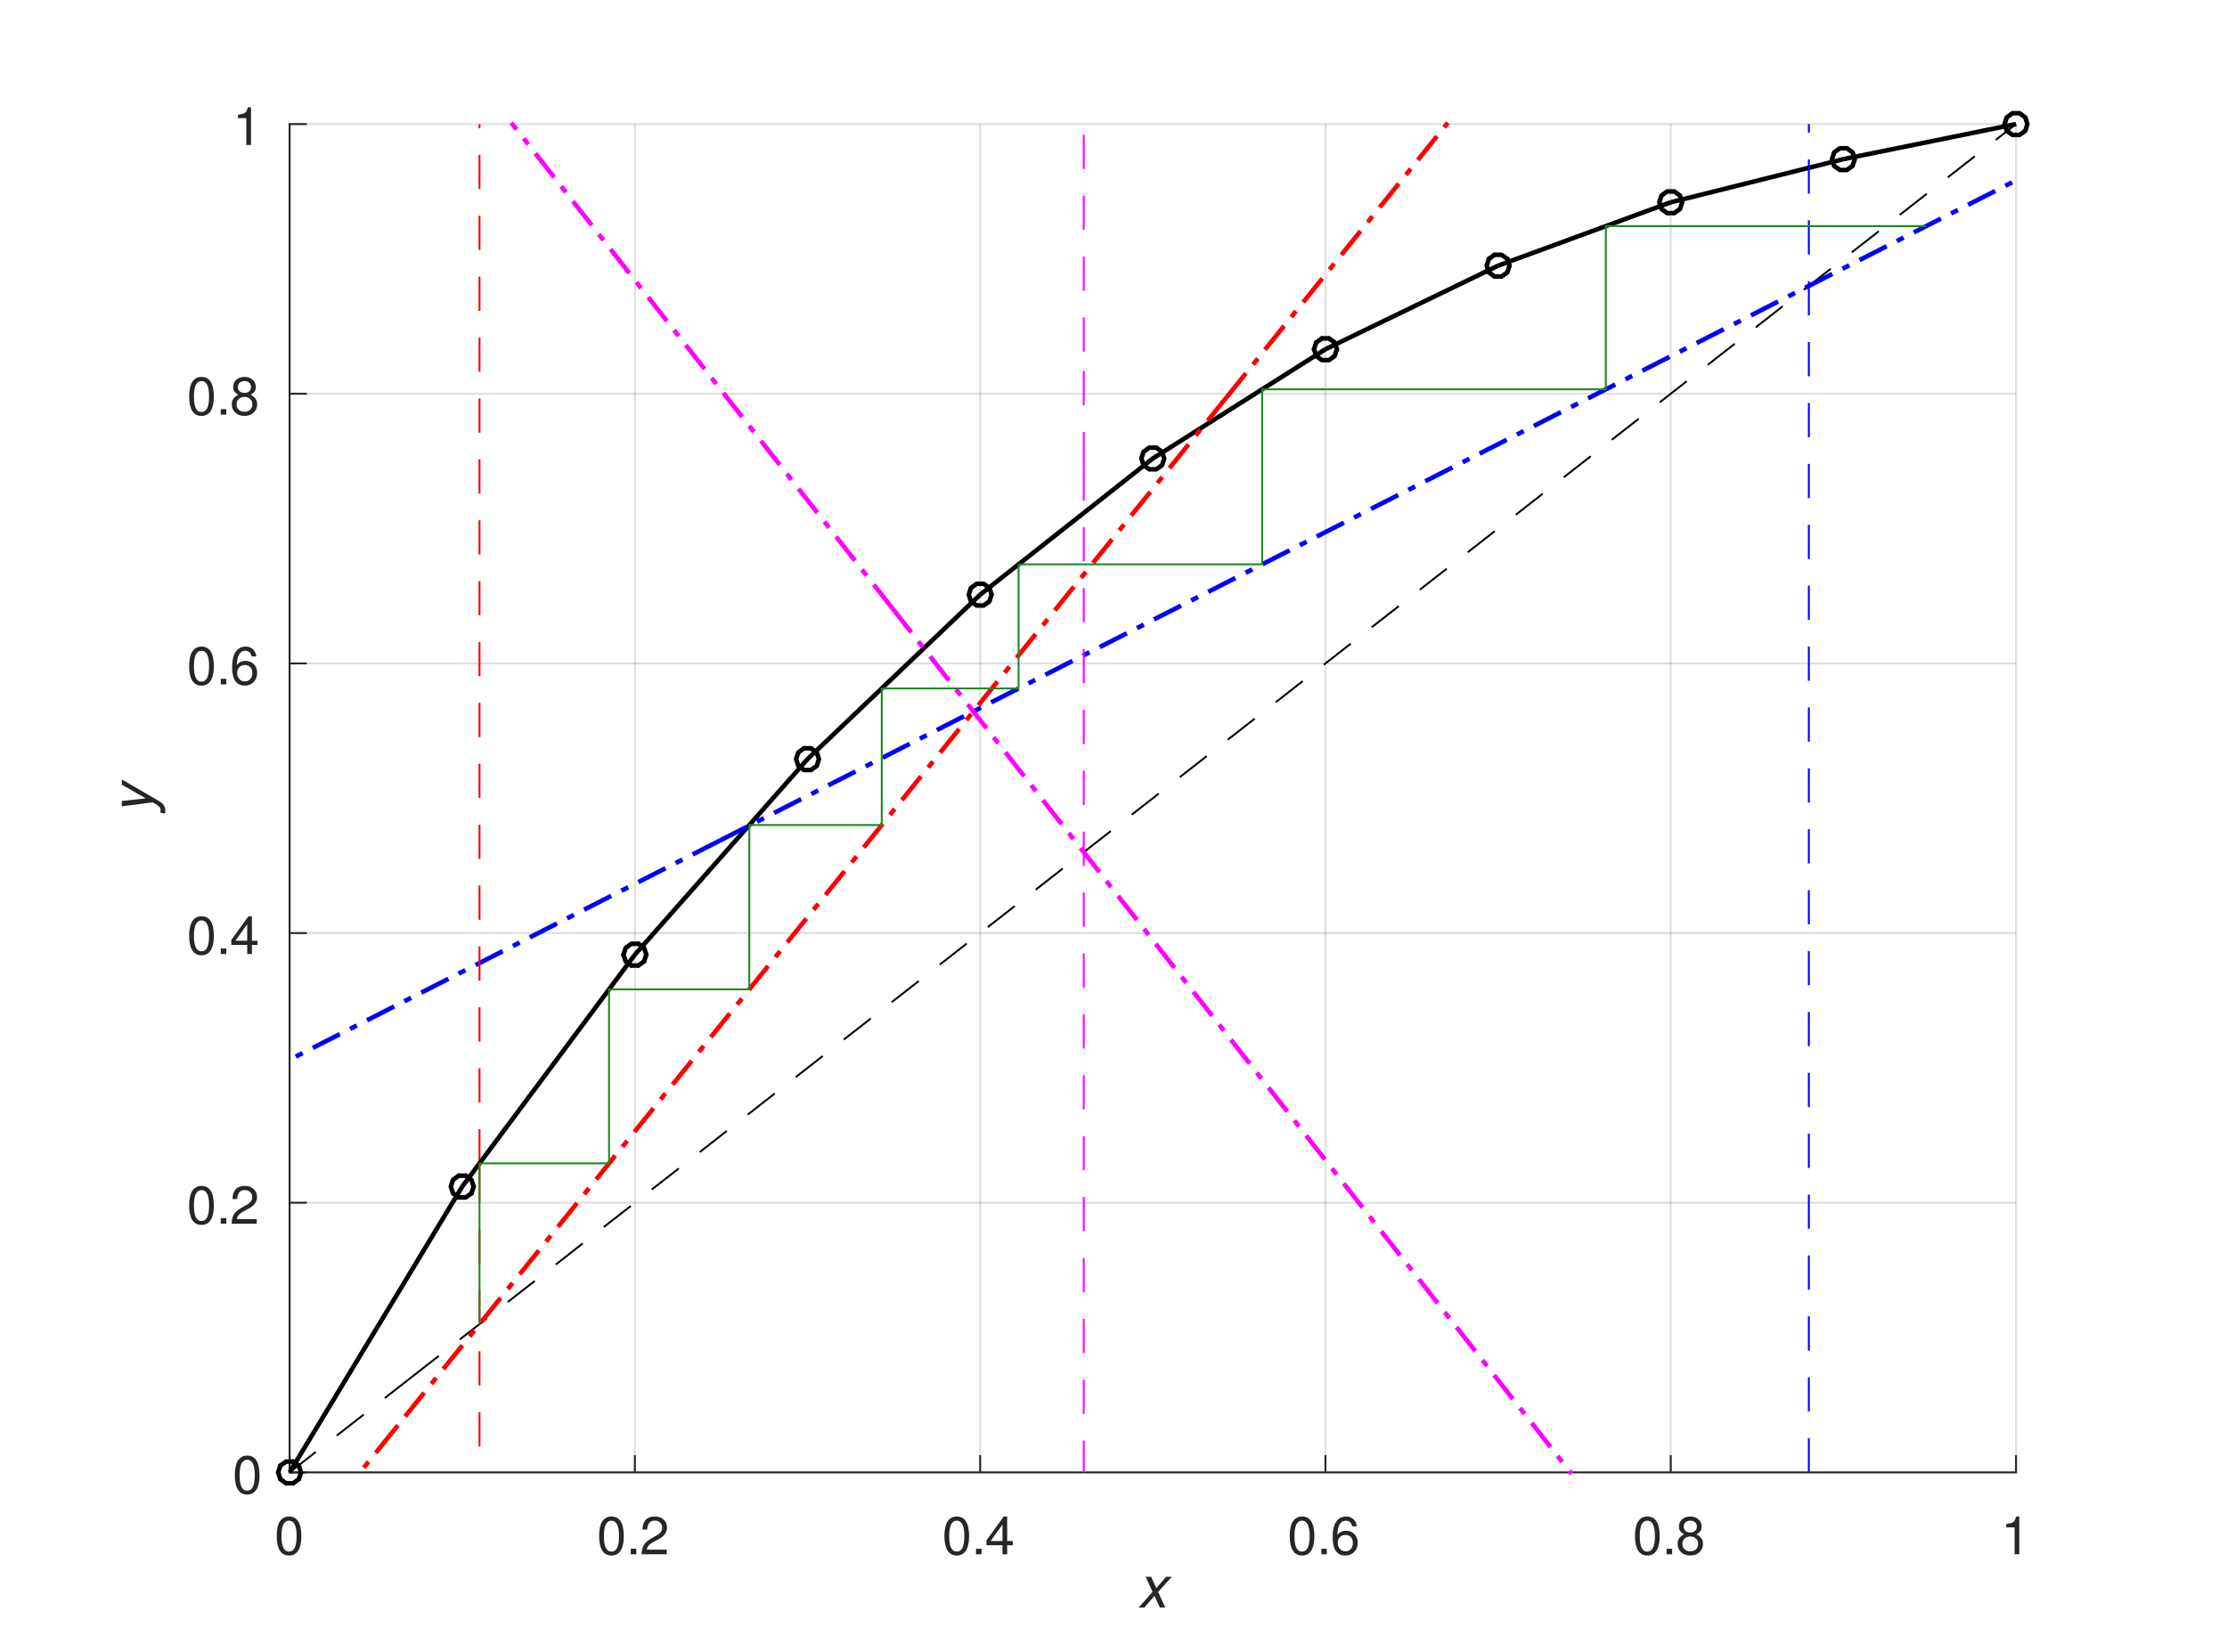
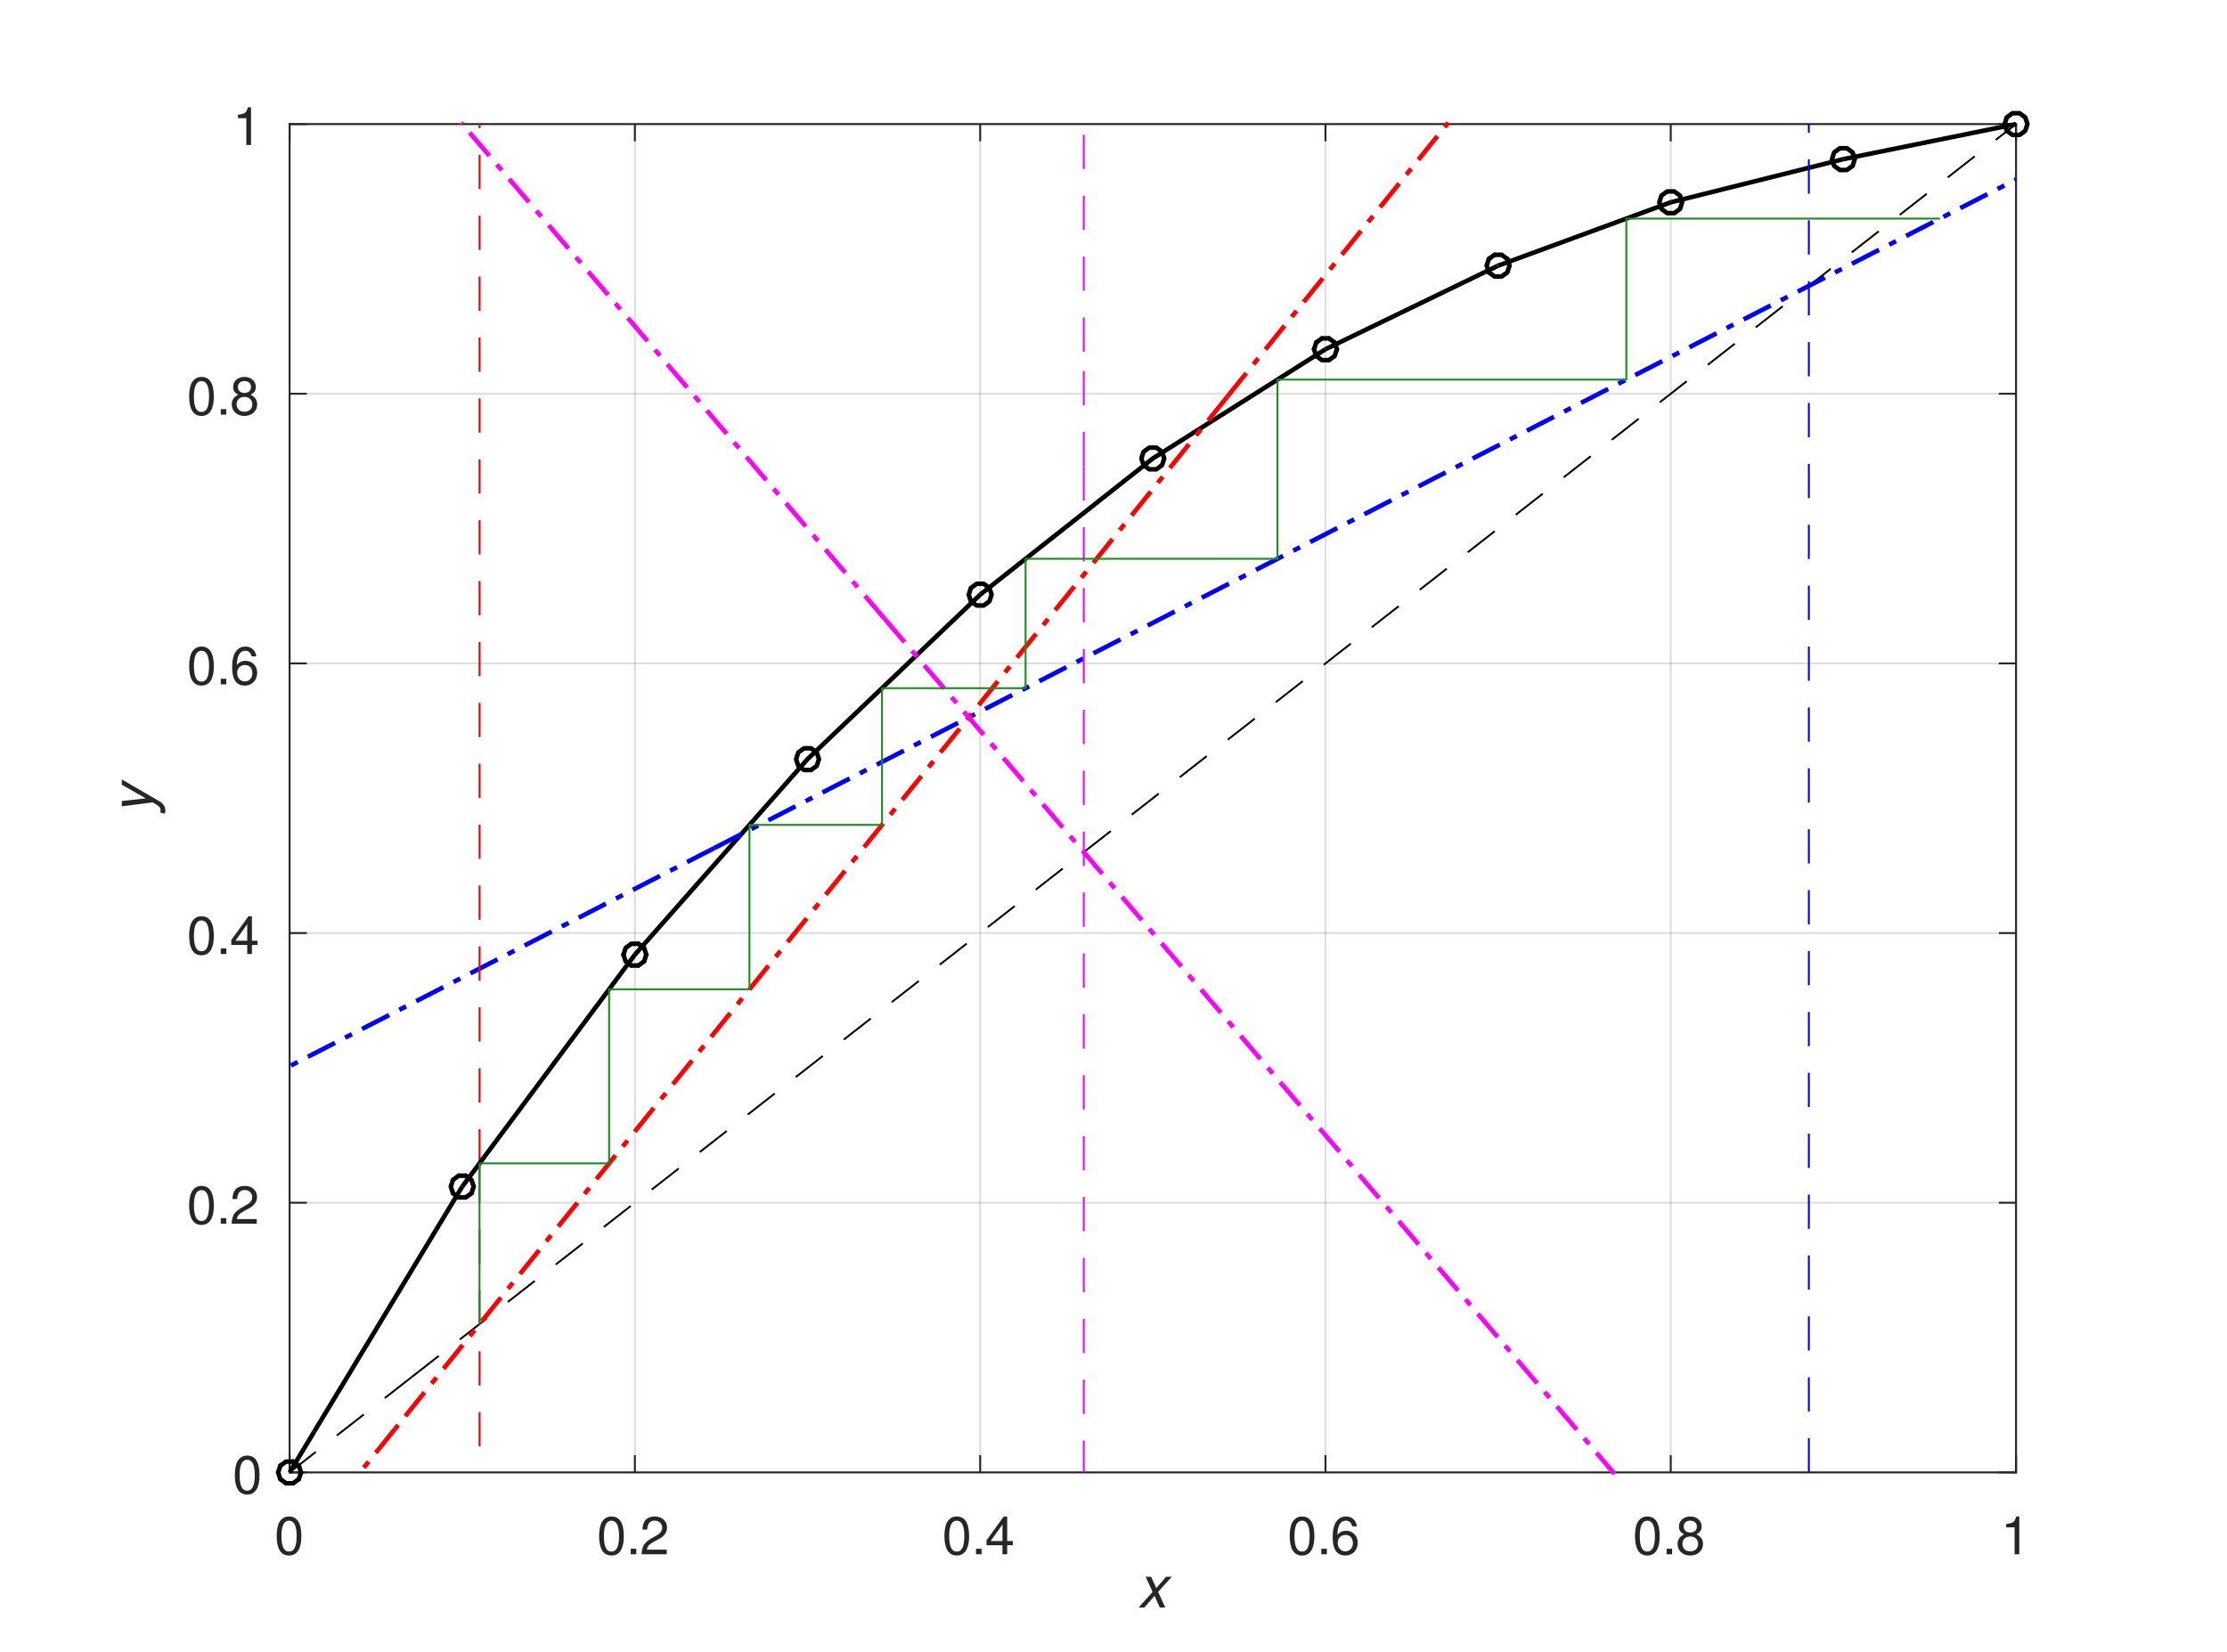
- <svg xmlns="http://www.w3.org/2000/svg" height="434pt" viewBox="0 0 585 434" width="585pt">
+ <svg xmlns="http://www.w3.org/2000/svg" height="434pt" width="585pt" viewBox="0 0 585 434">
  <defs />
  <polygon points="0,0 585,0 585,434 0,434" fill="#ffffff" />
  <g>
-     <polygon shape-rendering="crispEdges" points="0,434 585,434 585,0 0,0" fill="#ffffff" />
+     <polygon points="0,434 585,434 585,0 0,0" shape-rendering="crispEdges" fill="#ffffff" />
    <clipPath id="cp00585434">
      <polygon points="0,434 585,434 585,0 0,0" />
    </clipPath>
    <g clip-path="url(#cp00585434)">
      <polygon shape-rendering="crispEdges" points="529.579,386.881 529.579,32.602 76.072,32.602 76.072,386.881" fill="#ffffff" />
-       <g font-style="normal" font-size="14" xml:space="preserve" font-family="FreeSans" transform="translate(61.0798,38.1024) rotate(-0,8,-5.5)" font-weight="normal">
-         <text fill="rgb(38,38,38)" x="0 " y="-0">1</text>
+       <g font-size="14" font-family="FreeSans" font-weight="normal" xml:space="preserve" transform="translate(61.0798,38.1024) rotate(-0,8,-5.5)" font-style="normal">
+         <text x="0 " y="-0" fill="rgb(38,38,38)">1</text>
      </g>
-       <g font-style="normal" font-size="14" xml:space="preserve" font-family="FreeSans" transform="translate(49.0798,108.958) rotate(-0,20,-5.5)" font-weight="normal">
-         <text fill="rgb(38,38,38)" x="0 8 12 " y="-0">0.8</text>
+       <g font-size="14" font-family="FreeSans" font-weight="normal" xml:space="preserve" transform="translate(49.0798,108.958) rotate(-0,20,-5.5)" font-style="normal">
+         <text x="0 8 12 " y="-0" fill="rgb(38,38,38)">0.8</text>
      </g>
-       <g font-style="normal" font-size="14" xml:space="preserve" font-family="FreeSans" transform="translate(49.0798,179.814) rotate(-0,20,-5.5)" font-weight="normal">
-         <text fill="rgb(38,38,38)" x="0 8 12 " y="-0">0.6</text>
+       <g font-size="14" font-family="FreeSans" font-weight="normal" xml:space="preserve" transform="translate(49.0798,179.814) rotate(-0,20,-5.5)" font-style="normal">
+         <text x="0 8 12 " y="-0" fill="rgb(38,38,38)">0.6</text>
      </g>
-       <g font-style="normal" font-size="14" xml:space="preserve" font-family="FreeSans" transform="translate(49.0798,250.67) rotate(-0,20,-5.5)" font-weight="normal">
-         <text fill="rgb(38,38,38)" x="0 8 12 " y="-0">0.4</text>
+       <g font-size="14" font-family="FreeSans" font-weight="normal" xml:space="preserve" transform="translate(49.0798,250.67) rotate(-0,20,-5.5)" font-style="normal">
+         <text x="0 8 12 " y="-0" fill="rgb(38,38,38)">0.4</text>
      </g>
-       <g font-style="normal" font-size="14" xml:space="preserve" font-family="FreeSans" transform="translate(49.0798,321.526) rotate(-0,20,-5.5)" font-weight="normal">
-         <text fill="rgb(38,38,38)" x="0 8 12 " y="-0">0.2</text>
+       <g font-size="14" font-family="FreeSans" font-weight="normal" xml:space="preserve" transform="translate(49.0798,321.526) rotate(-0,20,-5.5)" font-style="normal">
+         <text x="0 8 12 " y="-0" fill="rgb(38,38,38)">0.2</text>
      </g>
-       <g font-style="normal" font-size="14" xml:space="preserve" font-family="FreeSans" transform="translate(61.0798,392.381) rotate(-0,8,-5.5)" font-weight="normal">
-         <text fill="rgb(38,38,38)" x="0 " y="-0">0</text>
+       <g font-size="14" font-family="FreeSans" font-weight="normal" xml:space="preserve" transform="translate(61.0798,392.381) rotate(-0,8,-5.5)" font-style="normal">
+         <text x="0 " y="-0" fill="rgb(38,38,38)">0</text>
      </g>
-       <g font-style="italic" font-size="15.4" xml:space="preserve" font-family="FreeSans" transform="translate(40.0798,209.742) rotate(-90,4,0)" font-weight="normal">
-         <text fill="rgb(38,38,38)" x="0 " y="-4">y</text>
+       <g font-size="15.4" font-family="FreeSans" font-weight="normal" xml:space="preserve" transform="translate(40.0798,209.742) rotate(-90,4,0)" font-style="italic">
+         <text x="0 " y="-4" fill="rgb(38,38,38)">y</text>
      </g>
-       <g font-style="italic" font-size="15.4" xml:space="preserve" font-family="FreeSans" transform="translate(298.826,422.39) rotate(-0,4,-9)" font-weight="normal">
-         <text fill="rgb(38,38,38)" x="0 " y="-0">x</text>
+       <g font-size="15.4" font-family="FreeSans" font-weight="normal" xml:space="preserve" transform="translate(298.826,422.39) rotate(-0,4,-9)" font-style="italic">
+         <text x="0 " y="-0" fill="rgb(38,38,38)">x</text>
      </g>
-       <g font-style="normal" font-size="14" xml:space="preserve" font-family="FreeSans" transform="translate(525.579,408.39) rotate(-0,4,-11)" font-weight="normal">
-         <text fill="rgb(38,38,38)" x="0 " y="-0">1</text>
+       <g font-size="14" font-family="FreeSans" font-weight="normal" xml:space="preserve" transform="translate(525.579,408.39) rotate(-0,4,-11)" font-style="normal">
+         <text x="0 " y="-0" fill="rgb(38,38,38)">1</text>
      </g>
-       <g font-style="normal" font-size="14" xml:space="preserve" font-family="FreeSans" transform="translate(428.878,408.39) rotate(-0,10,-11)" font-weight="normal">
-         <text fill="rgb(38,38,38)" x="0 8 12 " y="-0">0.8</text>
+       <g font-size="14" font-family="FreeSans" font-weight="normal" xml:space="preserve" transform="translate(428.878,408.39) rotate(-0,10,-11)" font-style="normal">
+         <text x="0 8 12 " y="-0" fill="rgb(38,38,38)">0.8</text>
      </g>
-       <g font-style="normal" font-size="14" xml:space="preserve" font-family="FreeSans" transform="translate(338.176,408.39) rotate(-0,10,-11)" font-weight="normal">
-         <text fill="rgb(38,38,38)" x="0 8 12 " y="-0">0.6</text>
+       <g font-size="14" font-family="FreeSans" font-weight="normal" xml:space="preserve" transform="translate(338.176,408.39) rotate(-0,10,-11)" font-style="normal">
+         <text x="0 8 12 " y="-0" fill="rgb(38,38,38)">0.6</text>
      </g>
-       <g font-style="normal" font-size="14" xml:space="preserve" font-family="FreeSans" transform="translate(247.475,408.39) rotate(-0,10,-11)" font-weight="normal">
-         <text fill="rgb(38,38,38)" x="0 8 12 " y="-0">0.4</text>
+       <g font-size="14" font-family="FreeSans" font-weight="normal" xml:space="preserve" transform="translate(247.475,408.39) rotate(-0,10,-11)" font-style="normal">
+         <text x="0 8 12 " y="-0" fill="rgb(38,38,38)">0.4</text>
      </g>
-       <g font-style="normal" font-size="14" xml:space="preserve" font-family="FreeSans" transform="translate(72.0722,408.39) rotate(-0,4,-11)" font-weight="normal">
-         <text fill="rgb(38,38,38)" x="0 " y="-0">0</text>
+       <g font-size="14" font-family="FreeSans" font-weight="normal" xml:space="preserve" transform="translate(156.774,408.39) rotate(-0,10,-11)" font-style="normal">
+         <text x="0 8 12 " y="-0" fill="rgb(38,38,38)">0.2</text>
      </g>
-       <g font-style="normal" font-size="14" xml:space="preserve" font-family="FreeSans" transform="translate(156.774,408.39) rotate(-0,10,-11)" font-weight="normal">
-         <text fill="rgb(38,38,38)" x="0 8 12 " y="-0">0.2</text>
+       <g font-size="14" font-family="FreeSans" font-weight="normal" xml:space="preserve" transform="translate(72.0722,408.39) rotate(-0,4,-11)" font-style="normal">
+         <text x="0 " y="-0" fill="rgb(38,38,38)">0</text>
      </g>
-       <polyline points="348.176,386.881 348.176,382.343" stroke-linejoin="miter" fill="none" stroke-linecap="butt" stroke="#262626" stroke-width="0.5" />
-       <polyline points="257.475,386.881 257.475,382.343" stroke-linejoin="miter" fill="none" stroke-linecap="butt" stroke="#262626" stroke-width="0.5" />
-       <polyline stroke-dasharray="16,0" points="76.072,386.881 529.579,386.881" stroke-linejoin="miter" fill="none" stroke-opacity="0.15" stroke-linecap="butt" stroke="#262626" stroke-width="0.5" />
-       <polyline stroke-dasharray="16,0" points="76.072,316.026 529.579,316.026" stroke-linejoin="miter" fill="none" stroke-opacity="0.15" stroke-linecap="butt" stroke="#262626" stroke-width="0.5" />
-       <polyline stroke-dasharray="16,0" points="76.072,245.17 529.579,245.17" stroke-linejoin="miter" fill="none" stroke-opacity="0.15" stroke-linecap="butt" stroke="#262626" stroke-width="0.5" />
-       <polyline stroke-dasharray="16,0" points="76.072,174.314 529.579,174.314" stroke-linejoin="miter" fill="none" stroke-opacity="0.15" stroke-linecap="butt" stroke="#262626" stroke-width="0.5" />
-       <polyline points="529.579,386.881 529.579,382.343" stroke-linejoin="miter" fill="none" stroke-linecap="butt" stroke="#262626" stroke-width="0.5" />
-       <polyline points="438.878,386.881 438.878,382.343" stroke-linejoin="miter" fill="none" stroke-linecap="butt" stroke="#262626" stroke-width="0.5" />
-       <polyline stroke-dasharray="16,0" points="76.072,103.458 529.579,103.458" stroke-linejoin="miter" fill="none" stroke-opacity="0.15" stroke-linecap="butt" stroke="#262626" stroke-width="0.5" />
-       <polyline stroke-dasharray="16,0" points="76.072,32.602 529.579,32.602" stroke-linejoin="miter" fill="none" stroke-opacity="0.15" stroke-linecap="butt" stroke="#262626" stroke-width="0.5" />
-       <polyline points="76.072,386.881 80.602,386.881" stroke-linejoin="miter" fill="none" stroke-linecap="butt" stroke="#262626" stroke-width="0.5" />
-       <polyline points="76.072,316.026 80.602,316.026" stroke-linejoin="miter" fill="none" stroke-linecap="butt" stroke="#262626" stroke-width="0.5" />
-       <polyline points="76.072,245.17 80.602,245.17" stroke-linejoin="miter" fill="none" stroke-linecap="butt" stroke="#262626" stroke-width="0.5" />
-       <polyline points="76.072,174.314 80.602,174.314" stroke-linejoin="miter" fill="none" stroke-linecap="butt" stroke="#262626" stroke-width="0.5" />
-       <polyline points="76.072,103.458 80.602,103.458" stroke-linejoin="miter" fill="none" stroke-linecap="butt" stroke="#262626" stroke-width="0.5" />
-       <polyline points="76.072,32.602 80.602,32.602" stroke-linejoin="miter" fill="none" stroke-linecap="butt" stroke="#262626" stroke-width="0.5" />
-       <polyline points="166.774,386.881 166.774,382.343" stroke-linejoin="miter" fill="none" stroke-linecap="butt" stroke="#262626" stroke-width="0.5" />
-       <polyline points="76.072,386.881 76.072,382.343" stroke-linejoin="miter" fill="none" stroke-linecap="butt" stroke="#262626" stroke-width="0.5" />
-       <polyline stroke-dasharray="16,0" points="529.579,386.881 529.579,32.602" stroke-linejoin="miter" fill="none" stroke-opacity="0.15" stroke-linecap="butt" stroke="#262626" stroke-width="0.5" />
-       <polyline stroke-dasharray="16,0" points="438.878,386.881 438.878,32.602" stroke-linejoin="miter" fill="none" stroke-opacity="0.15" stroke-linecap="butt" stroke="#262626" stroke-width="0.5" />
-       <polyline stroke-dasharray="16,0" points="348.176,386.881 348.176,32.602" stroke-linejoin="miter" fill="none" stroke-opacity="0.15" stroke-linecap="butt" stroke="#262626" stroke-width="0.5" />
-       <polyline stroke-dasharray="16,0" points="257.475,386.881 257.475,32.602" stroke-linejoin="miter" fill="none" stroke-opacity="0.15" stroke-linecap="butt" stroke="#262626" stroke-width="0.5" />
-       <polyline stroke-dasharray="16,0" points="76.072,386.881 529.579,386.881" stroke-linejoin="miter" fill="none" stroke-linecap="square" stroke="#262626" stroke-width="0.5" />
-       <polyline stroke-dasharray="16,0" points="76.072,386.881 76.072,32.602" stroke-linejoin="miter" fill="none" stroke-linecap="square" stroke="#262626" stroke-width="0.5" />
-       <polyline stroke-dasharray="16,0" points="166.774,386.881 166.774,32.602" stroke-linejoin="miter" fill="none" stroke-opacity="0.15" stroke-linecap="butt" stroke="#262626" stroke-width="0.5" />
-       <polyline stroke-dasharray="16,0" points="76.072,386.881 76.072,32.602" stroke-linejoin="miter" fill="none" stroke-opacity="0.15" stroke-linecap="butt" stroke="#262626" stroke-width="0.5" />
-       <polyline points="118.996,313.538 118.423,311.774 118.996,310.011 120.496,308.921" stroke-linejoin="round" fill="none" stroke-linecap="round" stroke="#000000" stroke-width="1.2" />
-       <polyline points="123.126,309.485 122.35,308.921" stroke-linejoin="round" fill="none" stroke-linecap="round" stroke="#000000" stroke-width="1.2" />
-       <polyline points="165.07,253.127 164.347,252.602 163.774,250.838" stroke-linejoin="round" fill="none" stroke-linecap="round" stroke="#000000" stroke-width="1.2" />
-       <polyline points="119.719,314.063 118.996,313.538" stroke-linejoin="round" fill="none" stroke-linecap="round" stroke="#000000" stroke-width="1.2" />
-       <polyline points="120.496,308.921 122.35,308.921" stroke-linejoin="round" fill="none" stroke-linecap="round" stroke="#000000" stroke-width="1.2" />
-       <polyline points="163.774,250.838 164.347,249.075 165.847,247.985 167.701,247.985" stroke-linejoin="round" fill="none" stroke-linecap="round" stroke="#000000" stroke-width="1.2" />
-       <polyline points="168.477,248.549 167.701,247.985" stroke-linejoin="round" fill="none" stroke-linecap="round" stroke="#000000" stroke-width="1.2" />
-       <polyline stroke-dasharray="8,3,2,3" points="189.077,220.87 76.072,278.445" stroke-linejoin="round" fill="none" stroke-linecap="butt" stroke="#0000ff" stroke-width="1.2" />
-       <polyline stroke-dasharray="9,7" points="125.958,305.681 125.958,32.602" stroke-linejoin="round" fill="none" stroke-linecap="butt" stroke="#ff0000" stroke-width="0.5" />
-       <polyline stroke-dasharray="8,3,2,3" points="234.458,159.894 134.311,32.248" stroke-linejoin="round" fill="none" stroke-linecap="butt" stroke="#ff00ff" stroke-width="1.2" />
-       <polyline stroke-dasharray="9,7" points="284.685,92.405 284.685,32.602" stroke-linejoin="round" fill="none" stroke-linecap="butt" stroke="#ff00ff" stroke-width="0.5" />
-       <polyline points="121.423,311.774 166.774,250.838" stroke-linejoin="round" fill="none" stroke-linecap="butt" stroke="#000000" stroke-width="1.2" />
-       <polyline points="75.145,389.734 73.645,388.645" stroke-linejoin="round" fill="none" stroke-linecap="round" stroke="#000000" stroke-width="1.2" />
-       <polyline points="73.072,386.881 73.645,385.118" stroke-linejoin="round" fill="none" stroke-linecap="round" stroke="#000000" stroke-width="1.2" />
-       <polyline points="82.567,376.125 76.072,386.881" stroke-linejoin="round" fill="none" stroke-linecap="butt" stroke="#000000" stroke-width="1.2" />
-       <polyline points="76.999,384.028 78.499,385.118" stroke-linejoin="round" fill="none" stroke-linecap="round" stroke="#000000" stroke-width="1.2" />
-       <polyline points="76.999,389.734 75.145,389.734" stroke-linejoin="round" fill="none" stroke-linecap="round" stroke="#000000" stroke-width="1.2" />
-       <polyline points="78.499,385.118 79.072,386.881" stroke-linejoin="round" fill="none" stroke-linecap="round" stroke="#000000" stroke-width="1.2" />
-       <polyline points="73.645,388.645 73.072,386.881" stroke-linejoin="round" fill="none" stroke-linecap="round" stroke="#000000" stroke-width="1.2" />
-       <polyline stroke-dasharray="9,7" points="80.093,383.74 76.072,386.881" stroke-linejoin="round" fill="none" stroke-linecap="butt" stroke="#000000" stroke-width="0.5" />
-       <polyline points="73.645,385.118 75.145,384.028 76.999,384.028" stroke-linejoin="round" fill="none" stroke-linecap="round" stroke="#000000" stroke-width="1.2" />
-       <polyline points="78.499,388.645 76.999,389.734" stroke-linejoin="round" fill="none" stroke-linecap="round" stroke="#000000" stroke-width="1.2" />
-       <polyline points="79.072,386.881 78.499,388.645" stroke-linejoin="round" fill="none" stroke-linecap="round" stroke="#000000" stroke-width="1.2" />
-       <polyline points="119.943,314.226 119.719,314.063" stroke-linejoin="round" fill="none" stroke-linecap="round" stroke="#000000" stroke-width="1.2" />
-       <polyline points="82.567,376.125 121.423,311.774" stroke-linejoin="round" fill="none" stroke-linecap="butt" stroke="#000000" stroke-width="1.2" />
-       <polyline points="119.943,314.226 120.496,314.627" stroke-linejoin="round" fill="none" stroke-linecap="round" stroke="#000000" stroke-width="1.2" />
-       <polyline points="123.126,309.485 123.85,310.011 124.423,311.774" stroke-linejoin="round" fill="none" stroke-linecap="round" stroke="#000000" stroke-width="1.2" />
-       <polyline stroke-dasharray="9,7" points="108.165,361.81 80.093,383.74" stroke-linejoin="round" fill="none" stroke-linecap="butt" stroke="#000000" stroke-width="0.5" />
-       <polyline stroke-dasharray="8,3,2,3" points="103.712,375.517 94.268,387.236" stroke-linejoin="round" fill="none" stroke-linecap="butt" stroke="#ff0000" stroke-width="1.2" />
-       <polyline stroke-dasharray="9,7" points="125.958,307.05 125.958,305.681" stroke-linejoin="round" fill="none" stroke-linecap="butt" stroke="#ff0000" stroke-width="0.5" />
-       <polyline points="123.85,313.538 122.35,314.627 120.496,314.627" stroke-linejoin="round" fill="none" stroke-linecap="round" stroke="#000000" stroke-width="1.2" />
-       <polyline points="126.403,305.681 125.958,305.681" stroke-linejoin="round" fill="none" stroke-linecap="butt" stroke="#1d8b20" stroke-width="0.5" />
-       <polyline points="125.958,307.05 125.958,305.681" stroke-linejoin="round" fill="none" stroke-linecap="butt" stroke="#1d8b20" stroke-width="0.5" />
-       <polyline points="124.423,311.774 123.85,313.538" stroke-linejoin="round" fill="none" stroke-linecap="round" stroke="#000000" stroke-width="1.2" />
-       <polyline points="438.878,53.151 484.229,41.814" stroke-linejoin="round" fill="none" stroke-linecap="butt" stroke="#000000" stroke-width="1.2" />
-       <polyline points="166.774,250.838 212.124,199.468 257.475,156.246" stroke-linejoin="round" fill="none" stroke-linecap="butt" stroke="#000000" stroke-width="1.2" />
-       <polyline points="484.229,41.814 529.579,32.602" stroke-linejoin="round" fill="none" stroke-linecap="butt" stroke="#000000" stroke-width="1.2" />
-       <polyline points="257.475,156.246 302.826,120.464 348.176,91.767" stroke-linejoin="round" fill="none" stroke-linecap="butt" stroke="#000000" stroke-width="1.2" />
-       <polyline points="169.774,250.838 169.201,252.602" stroke-linejoin="round" fill="none" stroke-linecap="round" stroke="#000000" stroke-width="1.2" />
-       <polyline points="167.701,253.691 165.847,253.691" stroke-linejoin="round" fill="none" stroke-linecap="round" stroke="#000000" stroke-width="1.2" />
-       <polyline points="393.527,69.802 438.878,53.151" stroke-linejoin="round" fill="none" stroke-linecap="butt" stroke="#000000" stroke-width="1.2" />
-       <polyline points="169.201,252.602 167.701,253.691" stroke-linejoin="round" fill="none" stroke-linecap="round" stroke="#000000" stroke-width="1.2" />
-       <polyline points="165.07,253.127 165.847,253.691" stroke-linejoin="round" fill="none" stroke-linecap="round" stroke="#000000" stroke-width="1.2" />
-       <polyline points="168.477,248.549 169.201,249.075 169.774,250.838" stroke-linejoin="round" fill="none" stroke-linecap="round" stroke="#000000" stroke-width="1.2" />
-       <polyline points="215.124,199.468 214.551,201.231 213.051,202.321 211.197,202.321 209.697,201.231 209.124,199.468 209.697,197.704 211.197,196.615 213.051,196.615 214.551,197.704 215.124,199.468" stroke-linejoin="round" fill="none" stroke-linecap="round" stroke="#000000" stroke-width="1.2" />
-       <polyline points="260.475,156.246 259.902,158.009 258.402,159.099 256.548,159.099 255.048,158.009 254.475,156.246 255.048,154.482 256.548,153.393 258.402,153.393 259.902,154.482 260.475,156.246" stroke-linejoin="round" fill="none" stroke-linecap="round" stroke="#000000" stroke-width="1.2" />
-       <polyline points="305.826,120.464 305.253,122.227 303.753,123.317 301.899,123.317 300.399,122.227 299.826,120.464 300.399,118.7 301.899,117.61 303.753,117.61 305.253,118.7 305.826,120.464" stroke-linejoin="round" fill="none" stroke-linecap="round" stroke="#000000" stroke-width="1.2" />
-       <polyline points="351.176,91.767 350.604,93.53 349.104,94.62 347.249,94.62 345.749,93.53" stroke-linejoin="round" fill="none" stroke-linecap="round" stroke="#000000" stroke-width="1.2" />
-       <polyline points="345.584,93.022 345.749,93.53" stroke-linejoin="round" fill="none" stroke-linecap="round" stroke="#000000" stroke-width="1.2" />
-       <polyline points="350.769,90.511 351.176,91.767" stroke-linejoin="round" fill="none" stroke-linecap="round" stroke="#000000" stroke-width="1.2" />
-       <polyline points="396.527,69.802 395.954,71.565 394.454,72.655 392.6,72.655 391.1,71.565" stroke-linejoin="round" fill="none" stroke-linecap="round" stroke="#000000" stroke-width="1.2" />
-       <polyline points="390.935,71.057 391.1,71.565" stroke-linejoin="round" fill="none" stroke-linecap="round" stroke="#000000" stroke-width="1.2" />
-       <polyline points="396.119,68.546 396.527,69.802" stroke-linejoin="round" fill="none" stroke-linecap="round" stroke="#000000" stroke-width="1.2" />
-       <polyline points="441.878,53.151 441.305,54.914 439.805,56.004 437.951,56.004 436.451,54.914 435.878,53.151 436.451,51.387 437.951,50.297 439.805,50.297 441.305,51.387 441.878,53.151" stroke-linejoin="round" fill="none" stroke-linecap="round" stroke="#000000" stroke-width="1.2" />
-       <polyline points="487.229,41.814 486.656,43.577 485.156,44.667 483.302,44.667 481.802,43.577 481.229,41.814 481.802,40.05 483.302,38.96 485.156,38.96 486.656,40.05 487.229,41.814" stroke-linejoin="round" fill="none" stroke-linecap="round" stroke="#000000" stroke-width="1.2" />
-       <polyline points="532.579,32.602 532.006,34.366 530.506,35.456 528.652,35.456 527.152,34.366 526.579,32.602 527.152,30.839 528.652,29.749 530.506,29.749 532.006,30.839 532.579,32.602" stroke-linejoin="round" fill="none" stroke-linecap="round" stroke="#000000" stroke-width="1.2" />
-       <polyline stroke-dasharray="9,7" points="108.165,361.81 529.579,32.602" stroke-linejoin="round" fill="none" stroke-linecap="butt" stroke="#000000" stroke-width="0.5" />
-       <polyline stroke-dasharray="8,3,2,3" points="189.077,220.87 529.579,47.389" stroke-linejoin="round" fill="none" stroke-linecap="butt" stroke="#0000ff" stroke-width="1.2" />
-       <polyline stroke-dasharray="9,7" points="475.158,386.881 475.158,32.602" stroke-linejoin="round" fill="none" stroke-linecap="butt" stroke="#0000ff" stroke-width="0.5" />
-       <polyline stroke-dasharray="8,3,2,3" points="322.252,104.323 103.712,375.517" stroke-linejoin="round" fill="none" stroke-linecap="butt" stroke="#ff0000" stroke-width="1.2" />
-       <polyline stroke-dasharray="9,7" points="125.958,307.05 125.958,386.881" stroke-linejoin="round" fill="none" stroke-linecap="butt" stroke="#ff0000" stroke-width="0.5" />
-       <polyline stroke-dasharray="8,3,2,3" points="234.458,159.894 412.823,387.236" stroke-linejoin="round" fill="none" stroke-linecap="butt" stroke="#ff00ff" stroke-width="1.2" />
-       <polyline stroke-dasharray="9,7" points="284.685,122.518 284.685,386.881" stroke-linejoin="round" fill="none" stroke-linecap="butt" stroke="#ff00ff" stroke-width="0.5" />
-       <polyline points="505.979,59.413 421.821,59.413 421.821,102.29 331.546,102.29 331.546,148.285 267.565,148.285 267.565,180.882 231.626,180.882 231.626,216.784 196.837,216.784 196.837,259.955 159.989,259.955 159.989,305.681" stroke-linejoin="round" fill="none" stroke-linecap="butt" stroke="#1d8b20" stroke-width="0.5" />
-       <polyline points="126.403,305.681 159.989,305.681" stroke-linejoin="round" fill="none" stroke-linecap="butt" stroke="#1d8b20" stroke-width="0.5" />
-       <polyline points="125.958,307.05 125.958,347.911" stroke-linejoin="round" fill="none" stroke-linecap="butt" stroke="#1d8b20" stroke-width="0.5" />
-       <polyline points="348.176,91.767 393.527,69.802" stroke-linejoin="round" fill="none" stroke-linecap="butt" stroke="#000000" stroke-width="1.2" />
-       <polyline points="349.104,88.914 350.604,90.004" stroke-linejoin="round" fill="none" stroke-linecap="round" stroke="#000000" stroke-width="1.2" />
-       <polyline points="350.769,90.511 350.604,90.004" stroke-linejoin="round" fill="none" stroke-linecap="round" stroke="#000000" stroke-width="1.2" />
-       <polyline points="390.935,71.057 390.527,69.802 391.1,68.038" stroke-linejoin="round" fill="none" stroke-linecap="round" stroke="#000000" stroke-width="1.2" />
-       <polyline points="345.584,93.022 345.176,91.767" stroke-linejoin="round" fill="none" stroke-linecap="round" stroke="#000000" stroke-width="1.2" />
-       <polyline points="391.1,68.038 392.6,66.948" stroke-linejoin="round" fill="none" stroke-linecap="round" stroke="#000000" stroke-width="1.2" />
-       <polyline points="345.176,91.767 345.749,90.004" stroke-linejoin="round" fill="none" stroke-linecap="round" stroke="#000000" stroke-width="1.2" />
-       <polyline points="347.249,88.914 349.104,88.914" stroke-linejoin="round" fill="none" stroke-linecap="round" stroke="#000000" stroke-width="1.2" />
-       <polyline points="392.6,66.948 394.454,66.948 395.954,68.038" stroke-linejoin="round" fill="none" stroke-linecap="round" stroke="#000000" stroke-width="1.2" />
-       <polyline points="396.119,68.546 395.954,68.038" stroke-linejoin="round" fill="none" stroke-linecap="round" stroke="#000000" stroke-width="1.2" />
-       <polyline points="345.749,90.004 347.249,88.914" stroke-linejoin="round" fill="none" stroke-linecap="round" stroke="#000000" stroke-width="1.2" />
-       <polyline stroke-dasharray="8,3,2,3" points="322.252,104.323 380.333,32.248" stroke-linejoin="round" fill="none" stroke-linecap="butt" stroke="#ff0000" stroke-width="1.2" />
-       <polyline stroke-dasharray="9,7" points="284.685,122.518 284.685,92.405" stroke-linejoin="round" fill="none" stroke-linecap="butt" stroke="#ff00ff" stroke-width="0.5" />
+       <polyline stroke-linecap="butt" stroke-width="0.5" stroke-linejoin="miter" points="529.579,386.881 529.579,382.343" stroke="#262626" fill="none" />
+       <polyline stroke-linecap="butt" stroke-width="0.5" stroke-linejoin="miter" points="529.579,32.602 529.579,37.141" stroke="#262626" fill="none" />
+       <polyline stroke-linecap="butt" stroke-width="0.5" stroke-linejoin="miter" points="348.176,32.602 348.176,37.141" stroke="#262626" fill="none" />
+       <polyline stroke-linecap="butt" stroke-width="0.5" stroke-linejoin="miter" points="348.176,386.881 348.176,382.343" stroke="#262626" fill="none" />
+       <polyline stroke-linecap="butt" stroke-width="0.5" stroke-linejoin="miter" points="257.475,32.602 257.475,37.141" stroke="#262626" fill="none" />
+       <polyline stroke-linecap="butt" stroke-width="0.5" stroke-linejoin="miter" points="257.475,386.881 257.475,382.343" stroke="#262626" fill="none" />
+       <polyline stroke-linecap="butt" stroke-width="0.5" stroke-linejoin="miter" points="438.878,386.881 438.878,382.343" stroke="#262626" fill="none" />
+       <polyline stroke-linecap="butt" stroke-width="0.5" stroke-linejoin="miter" points="438.878,32.602 438.878,37.141" stroke="#262626" fill="none" />
+       <polyline stroke-linecap="butt" stroke-width="0.5" stroke-linejoin="miter" points="166.774,32.602 166.774,37.141" stroke="#262626" fill="none" />
+       <polyline stroke-linecap="butt" stroke-width="0.5" stroke-linejoin="miter" points="166.774,386.881 166.774,382.343" stroke="#262626" fill="none" />
+       <polyline stroke-linecap="butt" stroke-opacity="0.15" stroke-width="0.5" stroke-dasharray="16,0" stroke-linejoin="miter" points="76.072,386.881 529.579,386.881" stroke="#262626" fill="none" />
+       <polyline stroke-linecap="butt" stroke-opacity="0.15" stroke-width="0.5" stroke-dasharray="16,0" stroke-linejoin="miter" points="76.072,316.026 529.579,316.026" stroke="#262626" fill="none" />
+       <polyline stroke-linecap="butt" stroke-opacity="0.15" stroke-width="0.5" stroke-dasharray="16,0" stroke-linejoin="miter" points="76.072,245.17 529.579,245.17" stroke="#262626" fill="none" />
+       <polyline stroke-linecap="butt" stroke-opacity="0.15" stroke-width="0.5" stroke-dasharray="16,0" stroke-linejoin="miter" points="76.072,174.314 529.579,174.314" stroke="#262626" fill="none" />
+       <polyline stroke-linecap="butt" stroke-opacity="0.15" stroke-width="0.5" stroke-dasharray="16,0" stroke-linejoin="miter" points="76.072,103.458 529.579,103.458" stroke="#262626" fill="none" />
+       <polyline stroke-linecap="butt" stroke-opacity="0.15" stroke-width="0.5" stroke-dasharray="16,0" stroke-linejoin="miter" points="76.072,32.602 529.579,32.602" stroke="#262626" fill="none" />
+       <polyline stroke-linecap="butt" stroke-width="0.5" stroke-linejoin="miter" points="76.072,386.881 80.602,386.881" stroke="#262626" fill="none" />
+       <polyline stroke-linecap="butt" stroke-width="0.5" stroke-linejoin="miter" points="529.579,386.881 525.049,386.881" stroke="#262626" fill="none" />
+       <polyline stroke-linecap="butt" stroke-width="0.5" stroke-linejoin="miter" points="76.072,316.026 80.602,316.026" stroke="#262626" fill="none" />
+       <polyline stroke-linecap="butt" stroke-width="0.5" stroke-linejoin="miter" points="529.579,316.026 525.049,316.026" stroke="#262626" fill="none" />
+       <polyline stroke-linecap="butt" stroke-width="0.5" stroke-linejoin="miter" points="76.072,245.17 80.602,245.17" stroke="#262626" fill="none" />
+       <polyline stroke-linecap="butt" stroke-width="0.5" stroke-linejoin="miter" points="529.579,245.17 525.049,245.17" stroke="#262626" fill="none" />
+       <polyline stroke-linecap="butt" stroke-width="0.5" stroke-linejoin="miter" points="76.072,174.314 80.602,174.314" stroke="#262626" fill="none" />
+       <polyline stroke-linecap="butt" stroke-width="0.5" stroke-linejoin="miter" points="529.579,174.314 525.049,174.314" stroke="#262626" fill="none" />
+       <polyline stroke-linecap="butt" stroke-width="0.5" stroke-linejoin="miter" points="76.072,103.458 80.602,103.458" stroke="#262626" fill="none" />
+       <polyline stroke-linecap="butt" stroke-width="0.5" stroke-linejoin="miter" points="529.579,103.458 525.049,103.458" stroke="#262626" fill="none" />
+       <polyline stroke-linecap="butt" stroke-width="0.5" stroke-linejoin="miter" points="76.072,32.602 80.602,32.602" stroke="#262626" fill="none" />
+       <polyline stroke-linecap="butt" stroke-width="0.5" stroke-linejoin="miter" points="529.579,32.602 525.049,32.602" stroke="#262626" fill="none" />
+       <polyline stroke-linecap="butt" stroke-width="0.5" stroke-linejoin="miter" points="76.072,32.602 76.072,37.141" stroke="#262626" fill="none" />
+       <polyline stroke-linecap="butt" stroke-width="0.5" stroke-linejoin="miter" points="76.072,386.881 76.072,382.343" stroke="#262626" fill="none" />
+       <polyline stroke-linecap="butt" stroke-opacity="0.15" stroke-width="0.5" stroke-dasharray="16,0" stroke-linejoin="miter" points="529.579,386.881 529.579,32.602" stroke="#262626" fill="none" />
+       <polyline stroke-linecap="butt" stroke-opacity="0.15" stroke-width="0.5" stroke-dasharray="16,0" stroke-linejoin="miter" points="438.878,386.881 438.878,32.602" stroke="#262626" fill="none" />
+       <polyline stroke-linecap="butt" stroke-opacity="0.15" stroke-width="0.5" stroke-dasharray="16,0" stroke-linejoin="miter" points="348.176,386.881 348.176,32.602" stroke="#262626" fill="none" />
+       <polyline stroke-linecap="butt" stroke-opacity="0.15" stroke-width="0.5" stroke-dasharray="16,0" stroke-linejoin="miter" points="257.475,386.881 257.475,32.602" stroke="#262626" fill="none" />
+       <polyline stroke-linecap="square" stroke-width="0.5" stroke-dasharray="16,0" stroke-linejoin="miter" points="76.072,386.881 529.579,386.881" stroke="#262626" fill="none" />
+       <polyline stroke-linecap="square" stroke-width="0.5" stroke-dasharray="16,0" stroke-linejoin="miter" points="76.072,32.602 529.579,32.602" stroke="#262626" fill="none" />
+       <polyline stroke-linecap="square" stroke-width="0.5" stroke-dasharray="16,0" stroke-linejoin="miter" points="76.072,386.881 76.072,32.602" stroke="#262626" fill="none" />
+       <polyline stroke-linecap="square" stroke-width="0.5" stroke-dasharray="16,0" stroke-linejoin="miter" points="529.579,386.881 529.579,32.602" stroke="#262626" fill="none" />
+       <polyline stroke-linecap="butt" stroke-opacity="0.15" stroke-width="0.5" stroke-dasharray="16,0" stroke-linejoin="miter" points="166.774,386.881 166.774,32.602" stroke="#262626" fill="none" />
+       <polyline stroke-linecap="butt" stroke-opacity="0.15" stroke-width="0.5" stroke-dasharray="16,0" stroke-linejoin="miter" points="76.072,386.881 76.072,32.602" stroke="#262626" fill="none" />
+       <polyline stroke-linecap="round" stroke-width="1.2" stroke-linejoin="round" points="118.996,313.538 118.423,311.774 118.996,310.011 120.496,308.921" stroke="#000000" fill="none" />
+       <polyline stroke-linecap="round" stroke-width="1.2" stroke-linejoin="round" points="123.126,309.485 122.35,308.921" stroke="#000000" fill="none" />
+       <polyline stroke-linecap="round" stroke-width="1.2" stroke-linejoin="round" points="165.07,253.127 164.347,252.602 163.774,250.838" stroke="#000000" fill="none" />
+       <polyline stroke-linecap="round" stroke-width="1.2" stroke-linejoin="round" points="119.719,314.063 118.996,313.538" stroke="#000000" fill="none" />
+       <polyline stroke-linecap="round" stroke-width="1.2" stroke-linejoin="round" points="120.496,308.921 122.35,308.921" stroke="#000000" fill="none" />
+       <polyline stroke-linecap="round" stroke-width="1.2" stroke-linejoin="round" points="163.774,250.838 164.347,249.075 165.847,247.985 167.701,247.985" stroke="#000000" fill="none" />
+       <polyline stroke-linecap="round" stroke-width="1.2" stroke-linejoin="round" points="168.477,248.549 167.701,247.985" stroke="#000000" fill="none" />
+       <polyline stroke-linecap="butt" stroke-width="1.2" stroke-dasharray="8,3,2,3" stroke-linejoin="round" points="187.61,222.841 76.072,280.143" stroke="#0000ff" fill="none" />
+       <polyline stroke-linecap="butt" stroke-width="0.5" stroke-dasharray="9,7" stroke-linejoin="round" points="125.958,305.681 125.958,32.602" stroke="#ff0000" fill="none" />
+       <polyline stroke-linecap="butt" stroke-width="1.2" stroke-dasharray="8,3,2,3" stroke-linejoin="round" points="232.405,162.651 121.121,32.248" stroke="#ff00ff" fill="none" />
+       <polyline stroke-linecap="butt" stroke-width="0.5" stroke-dasharray="9,7" stroke-linejoin="round" points="284.685,92.405 284.685,32.602" stroke="#ff00ff" fill="none" />
+       <polyline stroke-linecap="butt" stroke-width="1.2" stroke-linejoin="round" points="121.423,311.774 166.774,250.838" stroke="#000000" fill="none" />
+       <polyline stroke-linecap="round" stroke-width="1.2" stroke-linejoin="round" points="75.145,389.734 73.645,388.645" stroke="#000000" fill="none" />
+       <polyline stroke-linecap="round" stroke-width="1.2" stroke-linejoin="round" points="73.072,386.881 73.645,385.118" stroke="#000000" fill="none" />
+       <polyline stroke-linecap="butt" stroke-width="1.2" stroke-linejoin="round" points="82.567,376.125 76.072,386.881" stroke="#000000" fill="none" />
+       <polyline stroke-linecap="round" stroke-width="1.2" stroke-linejoin="round" points="76.999,384.028 78.499,385.118" stroke="#000000" fill="none" />
+       <polyline stroke-linecap="round" stroke-width="1.2" stroke-linejoin="round" points="76.999,389.734 75.145,389.734" stroke="#000000" fill="none" />
+       <polyline stroke-linecap="round" stroke-width="1.2" stroke-linejoin="round" points="78.499,385.118 79.072,386.881" stroke="#000000" fill="none" />
+       <polyline stroke-linecap="round" stroke-width="1.2" stroke-linejoin="round" points="73.645,388.645 73.072,386.881" stroke="#000000" fill="none" />
+       <polyline stroke-linecap="butt" stroke-width="0.5" stroke-dasharray="9,7" stroke-linejoin="round" points="80.093,383.74 76.072,386.881" stroke="#000000" fill="none" />
+       <polyline stroke-linecap="round" stroke-width="1.2" stroke-linejoin="round" points="73.645,385.118 75.145,384.028 76.999,384.028" stroke="#000000" fill="none" />
+       <polyline stroke-linecap="round" stroke-width="1.2" stroke-linejoin="round" points="78.499,388.645 76.999,389.734" stroke="#000000" fill="none" />
+       <polyline stroke-linecap="round" stroke-width="1.2" stroke-linejoin="round" points="79.072,386.881 78.499,388.645" stroke="#000000" fill="none" />
+       <polyline stroke-linecap="round" stroke-width="1.2" stroke-linejoin="round" points="119.943,314.226 119.719,314.063" stroke="#000000" fill="none" />
+       <polyline stroke-linecap="butt" stroke-width="1.2" stroke-linejoin="round" points="82.567,376.125 121.423,311.774" stroke="#000000" fill="none" />
+       <polyline stroke-linecap="round" stroke-width="1.2" stroke-linejoin="round" points="119.943,314.226 120.496,314.627" stroke="#000000" fill="none" />
+       <polyline stroke-linecap="round" stroke-width="1.2" stroke-linejoin="round" points="123.126,309.485 123.85,310.011 124.423,311.774" stroke="#000000" fill="none" />
+       <polyline stroke-linecap="butt" stroke-width="0.5" stroke-dasharray="9,7" stroke-linejoin="round" points="108.165,361.81 80.093,383.74" stroke="#000000" fill="none" />
+       <polyline stroke-linecap="butt" stroke-width="1.2" stroke-dasharray="8,3,2,3" stroke-linejoin="round" points="103.717,375.502 94.258,387.236" stroke="#ff0000" fill="none" />
+       <polyline stroke-linecap="butt" stroke-width="0.5" stroke-dasharray="9,7" stroke-linejoin="round" points="125.958,307.05 125.958,305.681" stroke="#ff0000" fill="none" />
+       <polyline stroke-linecap="round" stroke-width="1.2" stroke-linejoin="round" points="123.85,313.538 122.35,314.627 120.496,314.627" stroke="#000000" fill="none" />
+       <polyline stroke-linecap="butt" stroke-width="0.5" stroke-linejoin="round" points="126.403,305.681 125.958,305.681" stroke="#1d8b20" fill="none" />
+       <polyline stroke-linecap="butt" stroke-width="0.5" stroke-linejoin="round" points="125.958,307.05 125.958,305.681" stroke="#1d8b20" fill="none" />
+       <polyline stroke-linecap="round" stroke-width="1.2" stroke-linejoin="round" points="124.423,311.774 123.85,313.538" stroke="#000000" fill="none" />
+       <polyline stroke-linecap="butt" stroke-width="1.2" stroke-linejoin="round" points="438.878,53.151 484.229,41.814" stroke="#000000" fill="none" />
+       <polyline stroke-linecap="butt" stroke-width="1.2" stroke-linejoin="round" points="166.774,250.838 212.124,199.468 257.475,156.246" stroke="#000000" fill="none" />
+       <polyline stroke-linecap="butt" stroke-width="1.2" stroke-linejoin="round" points="484.229,41.814 529.579,32.602" stroke="#000000" fill="none" />
+       <polyline stroke-linecap="butt" stroke-width="1.2" stroke-linejoin="round" points="257.475,156.246 302.826,120.464 348.176,91.767" stroke="#000000" fill="none" />
+       <polyline stroke-linecap="round" stroke-width="1.2" stroke-linejoin="round" points="169.774,250.838 169.201,252.602" stroke="#000000" fill="none" />
+       <polyline stroke-linecap="round" stroke-width="1.2" stroke-linejoin="round" points="167.701,253.691 165.847,253.691" stroke="#000000" fill="none" />
+       <polyline stroke-linecap="butt" stroke-width="1.2" stroke-linejoin="round" points="393.527,69.802 438.878,53.151" stroke="#000000" fill="none" />
+       <polyline stroke-linecap="round" stroke-width="1.2" stroke-linejoin="round" points="169.201,252.602 167.701,253.691" stroke="#000000" fill="none" />
+       <polyline stroke-linecap="round" stroke-width="1.2" stroke-linejoin="round" points="165.07,253.127 165.847,253.691" stroke="#000000" fill="none" />
+       <polyline stroke-linecap="round" stroke-width="1.2" stroke-linejoin="round" points="168.477,248.549 169.201,249.075 169.774,250.838" stroke="#000000" fill="none" />
+       <polyline stroke-linecap="round" stroke-width="1.2" stroke-linejoin="round" points="215.124,199.468 214.551,201.231 213.051,202.321 211.197,202.321 209.697,201.231 209.124,199.468 209.697,197.704 211.197,196.615 213.051,196.615 214.551,197.704 215.124,199.468" stroke="#000000" fill="none" />
+       <polyline stroke-linecap="round" stroke-width="1.2" stroke-linejoin="round" points="260.475,156.246 259.902,158.009 258.402,159.099 256.548,159.099 255.048,158.009 254.475,156.246 255.048,154.482 256.548,153.393 258.402,153.393 259.902,154.482 260.475,156.246" stroke="#000000" fill="none" />
+       <polyline stroke-linecap="round" stroke-width="1.2" stroke-linejoin="round" points="305.826,120.464 305.253,122.227 303.753,123.317 301.899,123.317 300.399,122.227 299.826,120.464 300.399,118.7 301.899,117.61 303.753,117.61 305.253,118.7 305.826,120.464" stroke="#000000" fill="none" />
+       <polyline stroke-linecap="round" stroke-width="1.2" stroke-linejoin="round" points="351.176,91.767 350.604,93.53 349.104,94.62 347.249,94.62 345.749,93.53" stroke="#000000" fill="none" />
+       <polyline stroke-linecap="round" stroke-width="1.2" stroke-linejoin="round" points="345.584,93.022 345.749,93.53" stroke="#000000" fill="none" />
+       <polyline stroke-linecap="round" stroke-width="1.2" stroke-linejoin="round" points="350.769,90.511 351.176,91.767" stroke="#000000" fill="none" />
+       <polyline stroke-linecap="round" stroke-width="1.2" stroke-linejoin="round" points="396.527,69.802 395.954,71.565 394.454,72.655 392.6,72.655 391.1,71.565" stroke="#000000" fill="none" />
+       <polyline stroke-linecap="round" stroke-width="1.2" stroke-linejoin="round" points="390.935,71.057 391.1,71.565" stroke="#000000" fill="none" />
+       <polyline stroke-linecap="round" stroke-width="1.2" stroke-linejoin="round" points="396.119,68.546 396.527,69.802" stroke="#000000" fill="none" />
+       <polyline stroke-linecap="round" stroke-width="1.2" stroke-linejoin="round" points="441.878,53.151 441.305,54.914 439.805,56.004 437.951,56.004 436.451,54.914 435.878,53.151 436.451,51.387 437.951,50.297 439.805,50.297 441.305,51.387 441.878,53.151" stroke="#000000" fill="none" />
+       <polyline stroke-linecap="round" stroke-width="1.2" stroke-linejoin="round" points="487.229,41.814 486.656,43.577 485.156,44.667 483.302,44.667 481.802,43.577 481.229,41.814 481.802,40.05 483.302,38.96 485.156,38.96 486.656,40.05 487.229,41.814" stroke="#000000" fill="none" />
+       <polyline stroke-linecap="round" stroke-width="1.2" stroke-linejoin="round" points="532.579,32.602 532.006,34.366 530.506,35.456 528.652,35.456 527.152,34.366 526.579,32.602 527.152,30.839 528.652,29.749 530.506,29.749 532.006,30.839 532.579,32.602" stroke="#000000" fill="none" />
+       <polyline stroke-linecap="butt" stroke-width="0.5" stroke-dasharray="9,7" stroke-linejoin="round" points="108.165,361.81 529.579,32.602" stroke="#000000" fill="none" />
+       <polyline stroke-linecap="butt" stroke-width="1.2" stroke-dasharray="8,3,2,3" stroke-linejoin="round" points="187.61,222.841 529.579,47.158" stroke="#0000ff" fill="none" />
+       <polyline stroke-linecap="butt" stroke-width="0.5" stroke-dasharray="9,7" stroke-linejoin="round" points="475.158,386.881 475.158,32.602" stroke="#0000ff" fill="none" />
+       <polyline stroke-linecap="butt" stroke-width="1.2" stroke-dasharray="8,3,2,3" stroke-linejoin="round" points="322.354,104.274 103.717,375.502" stroke="#ff0000" fill="none" />
+       <polyline stroke-linecap="butt" stroke-width="0.5" stroke-dasharray="9,7" stroke-linejoin="round" points="125.958,307.05 125.958,386.881" stroke="#ff0000" fill="none" />
+       <polyline stroke-linecap="butt" stroke-width="1.2" stroke-dasharray="8,3,2,3" stroke-linejoin="round" points="232.405,162.651 424.063,387.236" stroke="#ff00ff" fill="none" />
+       <polyline stroke-linecap="butt" stroke-width="0.5" stroke-dasharray="9,7" stroke-linejoin="round" points="284.685,122.518 284.685,386.881" stroke="#ff00ff" fill="none" />
+       <polyline stroke-linecap="butt" stroke-width="0.5" stroke-linejoin="round" points="509.572,57.436 427.206,57.436 427.206,99.751 335.559,99.751 335.559,146.834 269.404,146.834 269.404,180.82 231.69,180.82 231.69,216.746 196.871,216.746 196.871,259.94 160,259.94 160,305.681" stroke="#1d8b20" fill="none" />
+       <polyline stroke-linecap="butt" stroke-width="0.5" stroke-linejoin="round" points="126.403,305.681 160,305.681" stroke="#1d8b20" fill="none" />
+       <polyline stroke-linecap="butt" stroke-width="0.5" stroke-linejoin="round" points="125.958,307.05 125.958,347.911" stroke="#1d8b20" fill="none" />
+       <polyline stroke-linecap="butt" stroke-width="1.2" stroke-linejoin="round" points="348.176,91.767 393.527,69.802" stroke="#000000" fill="none" />
+       <polyline stroke-linecap="round" stroke-width="1.2" stroke-linejoin="round" points="349.104,88.914 350.604,90.004" stroke="#000000" fill="none" />
+       <polyline stroke-linecap="round" stroke-width="1.2" stroke-linejoin="round" points="350.769,90.511 350.604,90.004" stroke="#000000" fill="none" />
+       <polyline stroke-linecap="round" stroke-width="1.2" stroke-linejoin="round" points="390.935,71.057 390.527,69.802 391.1,68.038" stroke="#000000" fill="none" />
+       <polyline stroke-linecap="round" stroke-width="1.2" stroke-linejoin="round" points="345.584,93.022 345.176,91.767" stroke="#000000" fill="none" />
+       <polyline stroke-linecap="round" stroke-width="1.2" stroke-linejoin="round" points="391.1,68.038 392.6,66.948" stroke="#000000" fill="none" />
+       <polyline stroke-linecap="round" stroke-width="1.2" stroke-linejoin="round" points="345.176,91.767 345.749,90.004" stroke="#000000" fill="none" />
+       <polyline stroke-linecap="round" stroke-width="1.2" stroke-linejoin="round" points="347.249,88.914 349.104,88.914" stroke="#000000" fill="none" />
+       <polyline stroke-linecap="round" stroke-width="1.2" stroke-linejoin="round" points="392.6,66.948 394.454,66.948 395.954,68.038" stroke="#000000" fill="none" />
+       <polyline stroke-linecap="round" stroke-width="1.2" stroke-linejoin="round" points="396.119,68.546 395.954,68.038" stroke="#000000" fill="none" />
+       <polyline stroke-linecap="round" stroke-width="1.2" stroke-linejoin="round" points="345.749,90.004 347.249,88.914" stroke="#000000" fill="none" />
+       <polyline stroke-linecap="butt" stroke-width="1.2" stroke-dasharray="8,3,2,3" stroke-linejoin="round" points="322.354,104.274 380.414,32.248" stroke="#ff0000" fill="none" />
+       <polyline stroke-linecap="butt" stroke-width="0.5" stroke-dasharray="9,7" stroke-linejoin="round" points="284.685,122.518 284.685,92.405" stroke="#ff00ff" fill="none" />
    </g>
  </g>
</svg>
